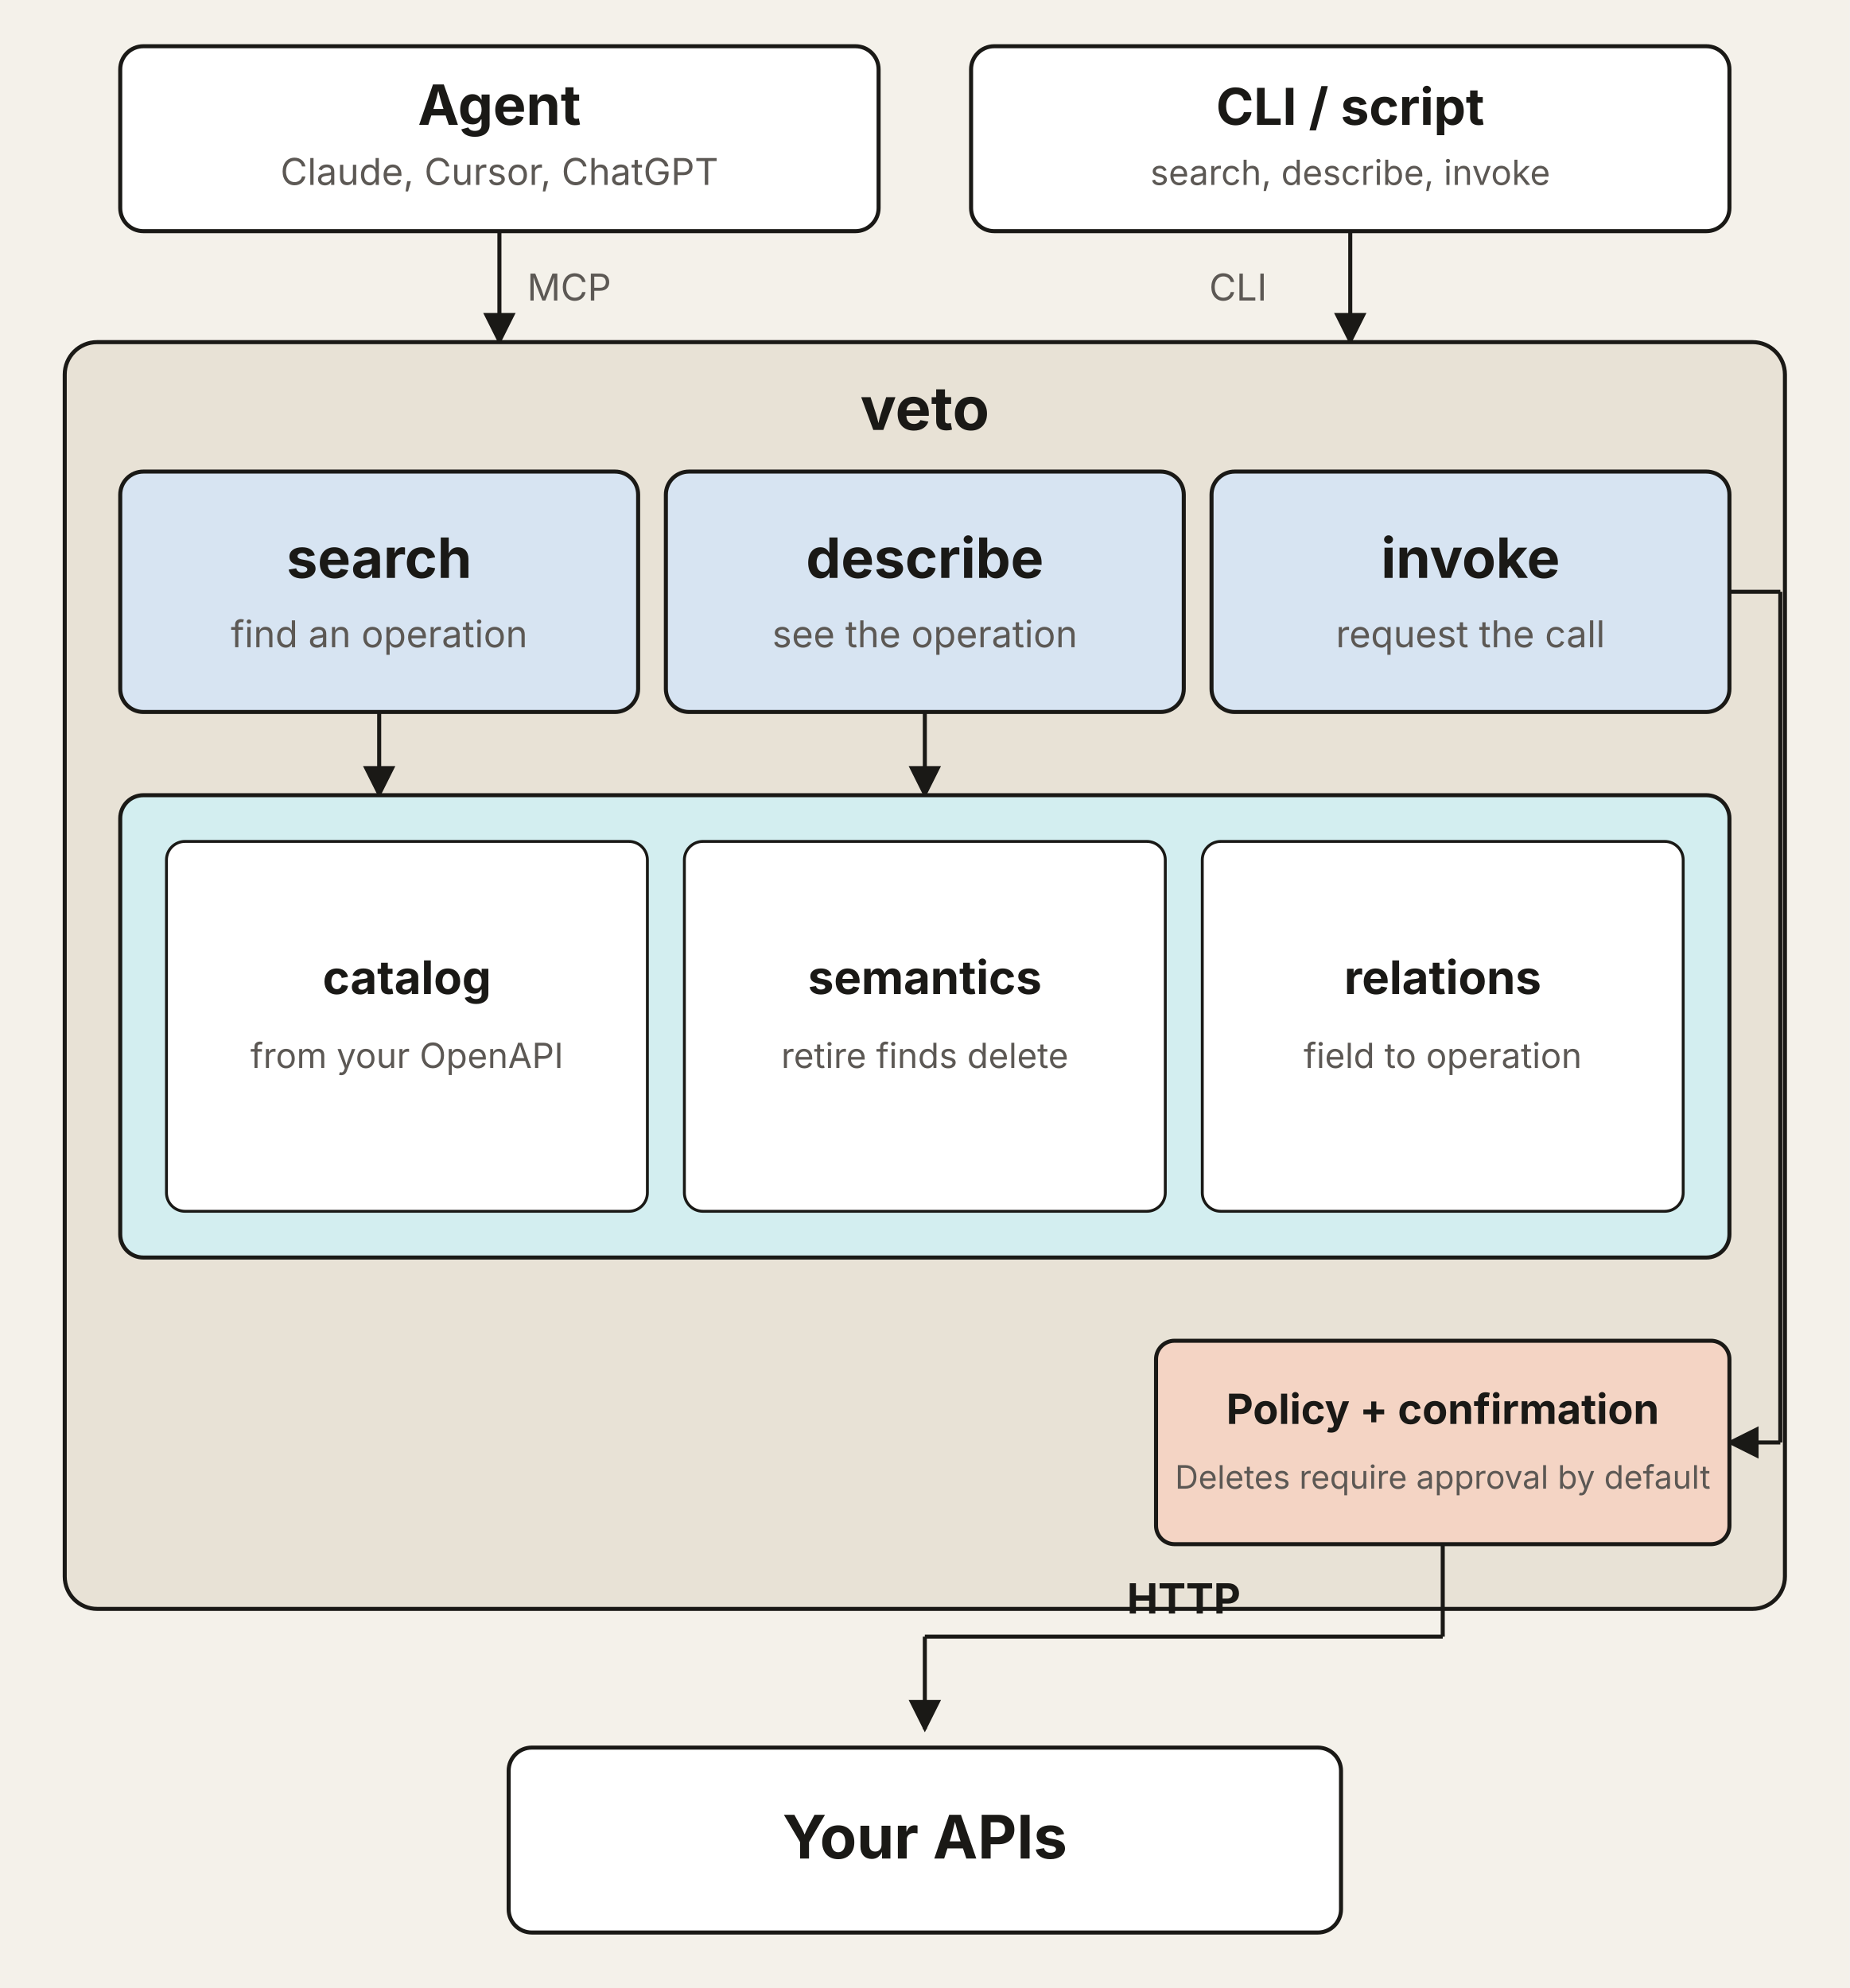
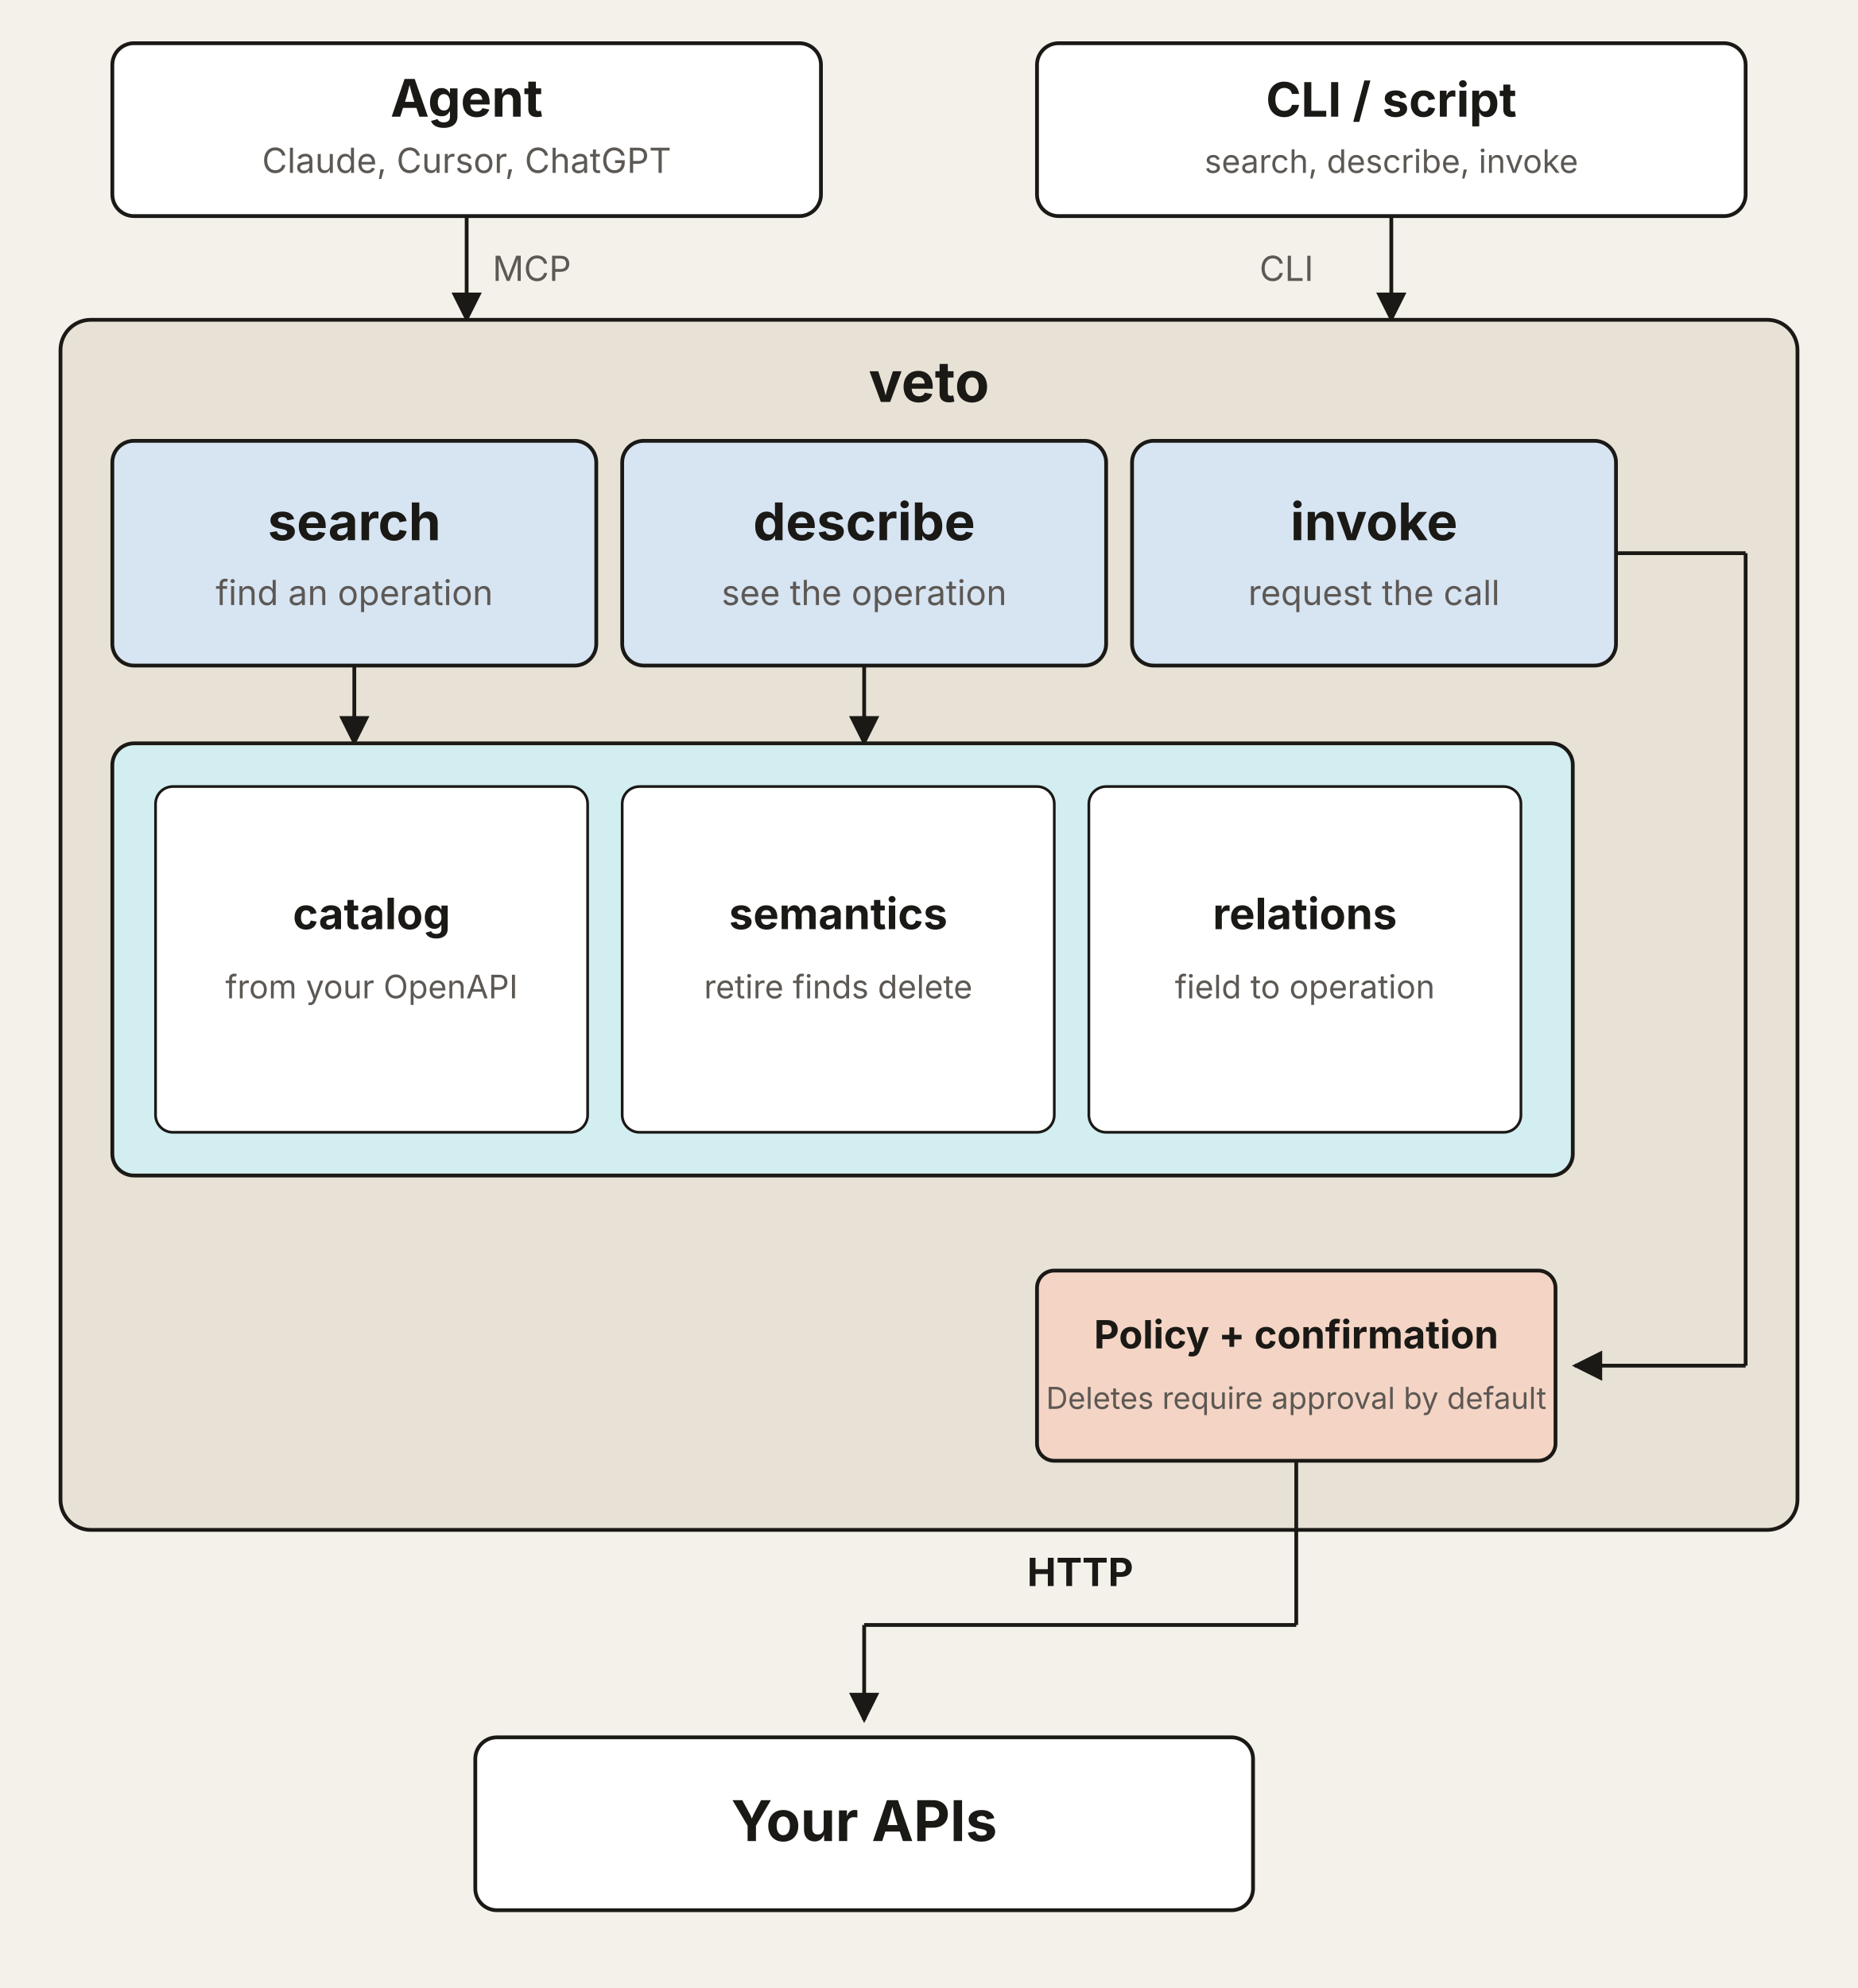
- <svg xmlns="http://www.w3.org/2000/svg" width="800" height="860" viewBox="0 0 800 860" role="img" aria-labelledby="veto-runtime-title">
+ <svg xmlns="http://www.w3.org/2000/svg" width="860" height="920" viewBox="0 0 860 920" role="img" aria-labelledby="veto-runtime-title">
  <defs>
    <marker id="veto-runtime-arrow" viewBox="0 0 10 10" refX="9" refY="5" markerWidth="8" markerHeight="8" orient="auto-start-reverse">
      <path d="M 0 0 L 10 5 L 0 10 z" fill="#1A1916" />
    </marker>
  </defs>
-   <rect width="800" height="860" fill="#F4F1EA" />
+   <rect width="860" height="920" fill="#F4F1EA" />
  <g font-family="ui-sans-serif, system-ui, -apple-system, sans-serif" fill="#1A1916">
    <rect x="52" y="20" width="328" height="80" rx="10" fill="#FFFFFF" stroke="#1A1916" stroke-width="1.75" />
    <text x="216" y="54" text-anchor="middle" font-size="24" font-weight="650">Agent</text>
    <text x="216" y="80" text-anchor="middle" font-size="16" fill="#5C5854">Claude, Cursor, ChatGPT</text>
-     <rect x="420" y="20" width="328" height="80" rx="10" fill="#FFFFFF" stroke="#1A1916" stroke-width="1.75" />
-     <text x="584" y="54" text-anchor="middle" font-size="22" font-weight="650">CLI / script</text>
-     <text x="584" y="80" text-anchor="middle" font-size="15" fill="#5C5854">search, describe, invoke</text>
+     <rect x="480" y="20" width="328" height="80" rx="10" fill="#FFFFFF" stroke="#1A1916" stroke-width="1.75" />
+     <text x="644" y="54" text-anchor="middle" font-size="22" font-weight="650">CLI / script</text>
+     <text x="644" y="80" text-anchor="middle" font-size="15" fill="#5C5854">search, describe, invoke</text>
    <line x1="216" y1="100" x2="216" y2="148" stroke="#1A1916" stroke-width="1.75" marker-end="url(#veto-runtime-arrow)" />
-     <line x1="584" y1="100" x2="584" y2="148" stroke="#1A1916" stroke-width="1.75" marker-end="url(#veto-runtime-arrow)" />
+     <line x1="644" y1="100" x2="644" y2="148" stroke="#1A1916" stroke-width="1.75" marker-end="url(#veto-runtime-arrow)" />
    <text x="228" y="130" font-size="16" fill="#5C5854">MCP</text>
-     <text x="548" y="130" text-anchor="end" font-size="16" fill="#5C5854">CLI</text>
-     <rect x="28" y="148" width="744" height="548" rx="14" fill="#E8E2D6" stroke="#1A1916" stroke-width="1.75" />
-     <text x="400" y="186" text-anchor="middle" font-size="26" font-weight="650">veto</text>
+     <text x="608" y="130" text-anchor="end" font-size="16" fill="#5C5854">CLI</text>
+     <rect x="28" y="148" width="804" height="560" rx="14" fill="#E8E2D6" stroke="#1A1916" stroke-width="1.75" />
+     <text x="430" y="186" text-anchor="middle" font-size="26" font-weight="650">veto</text>
    <rect x="52" y="204" width="224" height="104" rx="10" fill="#D7E4F2" stroke="#1A1916" stroke-width="1.75" />
    <text x="164" y="250" text-anchor="middle" font-size="24" font-weight="650">search</text>
    <text x="164" y="280" text-anchor="middle" font-size="16" fill="#5C5854">find an operation</text>
    <rect x="288" y="204" width="224" height="104" rx="10" fill="#D7E4F2" stroke="#1A1916" stroke-width="1.75" />
    <text x="400" y="250" text-anchor="middle" font-size="24" font-weight="650">describe</text>
    <text x="400" y="280" text-anchor="middle" font-size="16" fill="#5C5854">see the operation</text>
    <rect x="524" y="204" width="224" height="104" rx="10" fill="#D7E4F2" stroke="#1A1916" stroke-width="1.75" />
    <text x="636" y="250" text-anchor="middle" font-size="24" font-weight="650">invoke</text>
    <text x="636" y="280" text-anchor="middle" font-size="16" fill="#5C5854">request the call</text>
    <line x1="164" y1="308" x2="164" y2="344" stroke="#1A1916" stroke-width="1.75" marker-end="url(#veto-runtime-arrow)" />
    <line x1="400" y1="308" x2="400" y2="344" stroke="#1A1916" stroke-width="1.75" marker-end="url(#veto-runtime-arrow)" />
-     <rect x="52" y="344" width="696" height="200" rx="10" fill="#D3EEF0" stroke="#1A1916" stroke-width="1.75" />
-     <rect x="72" y="364" width="208" height="160" rx="8" fill="#FFFFFF" stroke="#1A1916" stroke-width="1.25" />
-     <text x="176" y="430" text-anchor="middle" font-size="20" font-weight="650">catalog</text>
-     <text x="176" y="462" text-anchor="middle" font-size="15" fill="#5C5854">from your OpenAPI</text>
-     <rect x="296" y="364" width="208" height="160" rx="8" fill="#FFFFFF" stroke="#1A1916" stroke-width="1.25" />
-     <text x="400" y="430" text-anchor="middle" font-size="20" font-weight="650">semantics</text>
-     <text x="400" y="462" text-anchor="middle" font-size="15" fill="#5C5854">retire finds delete</text>
-     <rect x="520" y="364" width="208" height="160" rx="8" fill="#FFFFFF" stroke="#1A1916" stroke-width="1.25" />
-     <text x="624" y="430" text-anchor="middle" font-size="20" font-weight="650">relations</text>
-     <text x="624" y="462" text-anchor="middle" font-size="15" fill="#5C5854">field to operation</text>
-     <line x1="748" y1="256" x2="770" y2="256" stroke="#1A1916" stroke-width="1.75" />
-     <line x1="770" y1="256" x2="770" y2="624" stroke="#1A1916" stroke-width="1.75" />
-     <line x1="770" y1="624" x2="748" y2="624" stroke="#1A1916" stroke-width="1.75" marker-end="url(#veto-runtime-arrow)" />
-     <rect x="500" y="580" width="248" height="88" rx="8" fill="#F4D4C4" stroke="#1A1916" stroke-width="1.75" />
-     <text x="624" y="616" text-anchor="middle" font-size="18" font-weight="650">Policy + confirmation</text>
-     <text x="624" y="644" text-anchor="middle" font-size="14" fill="#5C5854">Deletes require approval by default</text>
+     <rect x="52" y="344" width="676" height="200" rx="10" fill="#D3EEF0" stroke="#1A1916" stroke-width="1.75" />
+     <rect x="72" y="364" width="200" height="160" rx="8" fill="#FFFFFF" stroke="#1A1916" stroke-width="1.25" />
+     <text x="172" y="430" text-anchor="middle" font-size="20" font-weight="650">catalog</text>
+     <text x="172" y="462" text-anchor="middle" font-size="15" fill="#5C5854">from your OpenAPI</text>
+     <rect x="288" y="364" width="200" height="160" rx="8" fill="#FFFFFF" stroke="#1A1916" stroke-width="1.25" />
+     <text x="388" y="430" text-anchor="middle" font-size="20" font-weight="650">semantics</text>
+     <text x="388" y="462" text-anchor="middle" font-size="15" fill="#5C5854">retire finds delete</text>
+     <rect x="504" y="364" width="200" height="160" rx="8" fill="#FFFFFF" stroke="#1A1916" stroke-width="1.25" />
+     <text x="604" y="430" text-anchor="middle" font-size="20" font-weight="650">relations</text>
+     <text x="604" y="462" text-anchor="middle" font-size="15" fill="#5C5854">field to operation</text>
+     <line x1="748" y1="256" x2="808" y2="256" stroke="#1A1916" stroke-width="1.75" />
+     <line x1="808" y1="256" x2="808" y2="632" stroke="#1A1916" stroke-width="1.75" />
+     <line x1="808" y1="632" x2="729" y2="632" stroke="#1A1916" stroke-width="1.75" marker-end="url(#veto-runtime-arrow)" />
+     <rect x="480" y="588" width="240" height="88" rx="8" fill="#F4D4C4" stroke="#1A1916" stroke-width="1.75" />
+     <text x="600" y="624" text-anchor="middle" font-size="18" font-weight="650">Policy + confirmation</text>
+     <text x="600" y="652" text-anchor="middle" font-size="14" fill="#5C5854">Deletes require approval by default</text>
  </g>
-   <line x1="624" y1="668" x2="624" y2="708" stroke="#1A1916" stroke-width="1.75" />
-   <line x1="624" y1="708" x2="400" y2="708" stroke="#1A1916" stroke-width="1.75" />
-   <text x="512" y="698" text-anchor="middle" font-family="ui-sans-serif, system-ui, -apple-system, sans-serif" font-size="18" font-weight="650" fill="#1A1916">HTTP</text>
-   <line x1="400" y1="708" x2="400" y2="748" stroke="#1A1916" stroke-width="1.75" marker-end="url(#veto-runtime-arrow)" />
-   <rect x="220" y="756" width="360" height="80" rx="10" fill="#FFFFFF" stroke="#1A1916" stroke-width="1.75" />
-   <text x="400" y="804" text-anchor="middle" font-family="ui-sans-serif, system-ui, -apple-system, sans-serif" font-size="26" font-weight="650" fill="#1A1916">Your APIs</text>
+   <line x1="600" y1="676" x2="600" y2="752" stroke="#1A1916" stroke-width="1.75" />
+   <line x1="600" y1="752" x2="400" y2="752" stroke="#1A1916" stroke-width="1.75" />
+   <text x="500" y="734" text-anchor="middle" font-family="ui-sans-serif, system-ui, -apple-system, sans-serif" font-size="18" font-weight="650" fill="#1A1916">HTTP</text>
+   <line x1="400" y1="752" x2="400" y2="796" stroke="#1A1916" stroke-width="1.75" marker-end="url(#veto-runtime-arrow)" />
+   <rect x="220" y="804" width="360" height="80" rx="10" fill="#FFFFFF" stroke="#1A1916" stroke-width="1.75" />
+   <text x="400" y="852" text-anchor="middle" font-family="ui-sans-serif, system-ui, -apple-system, sans-serif" font-size="26" font-weight="650" fill="#1A1916">Your APIs</text>
</svg>
